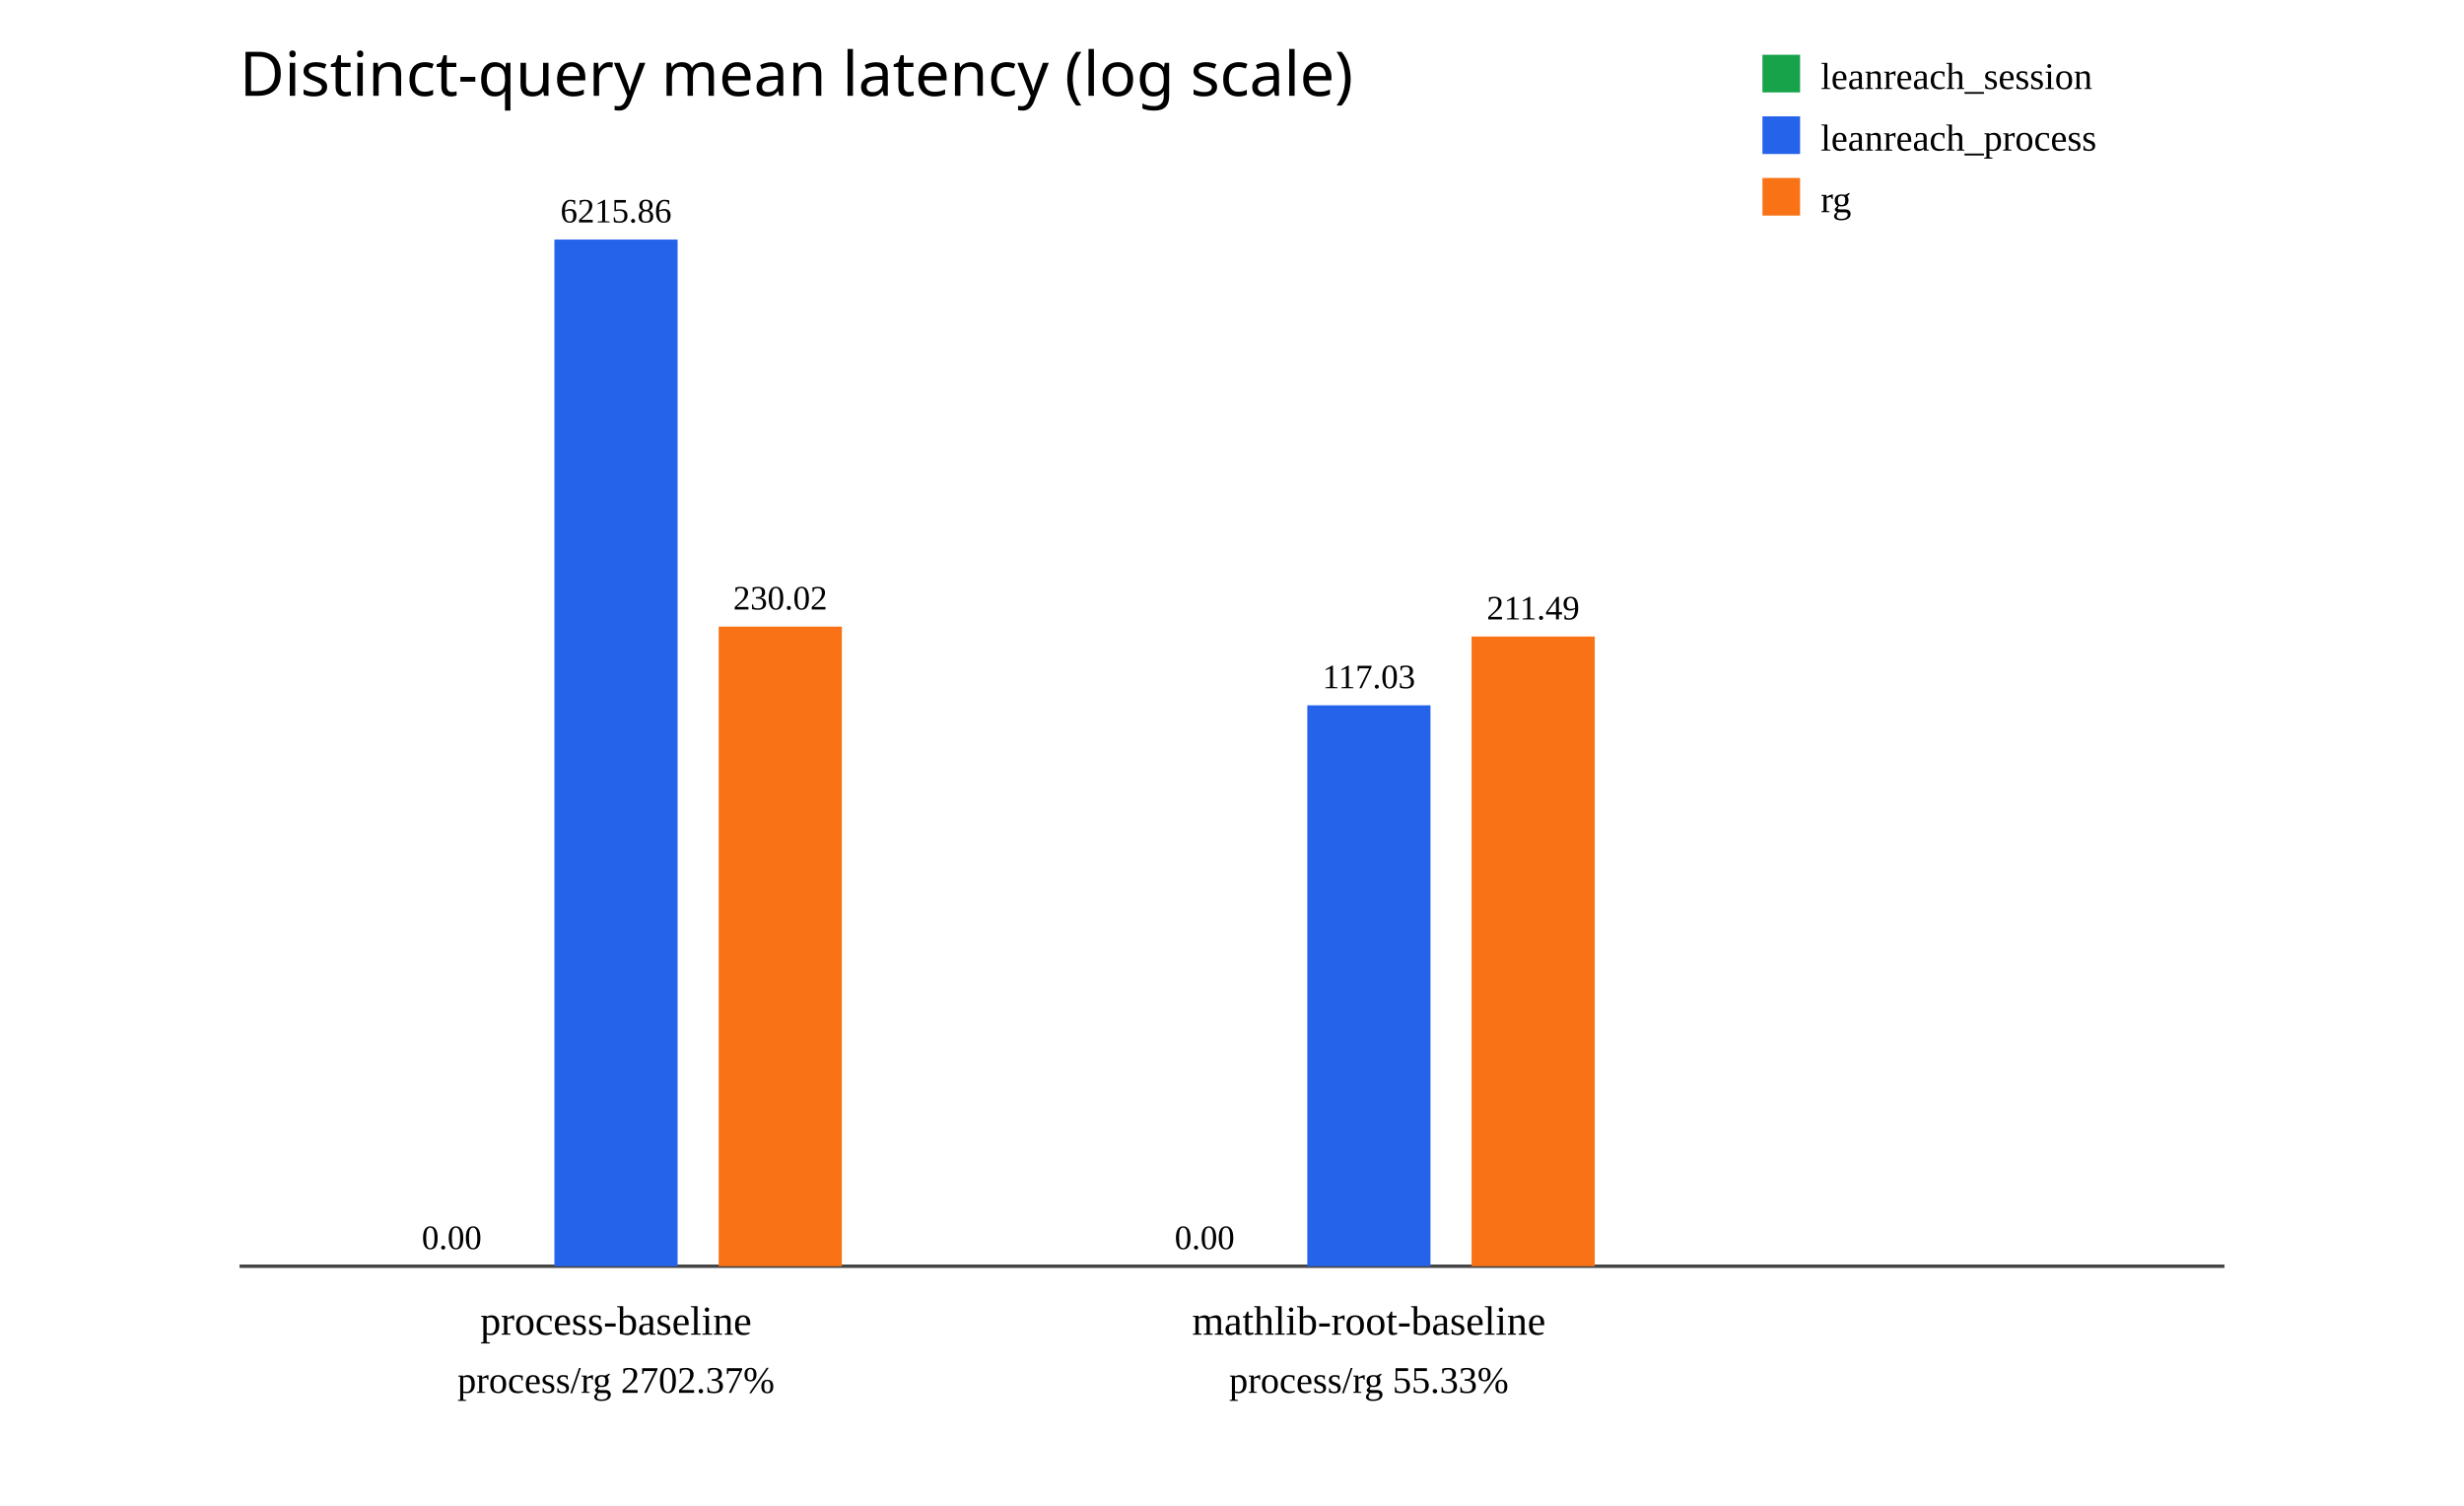
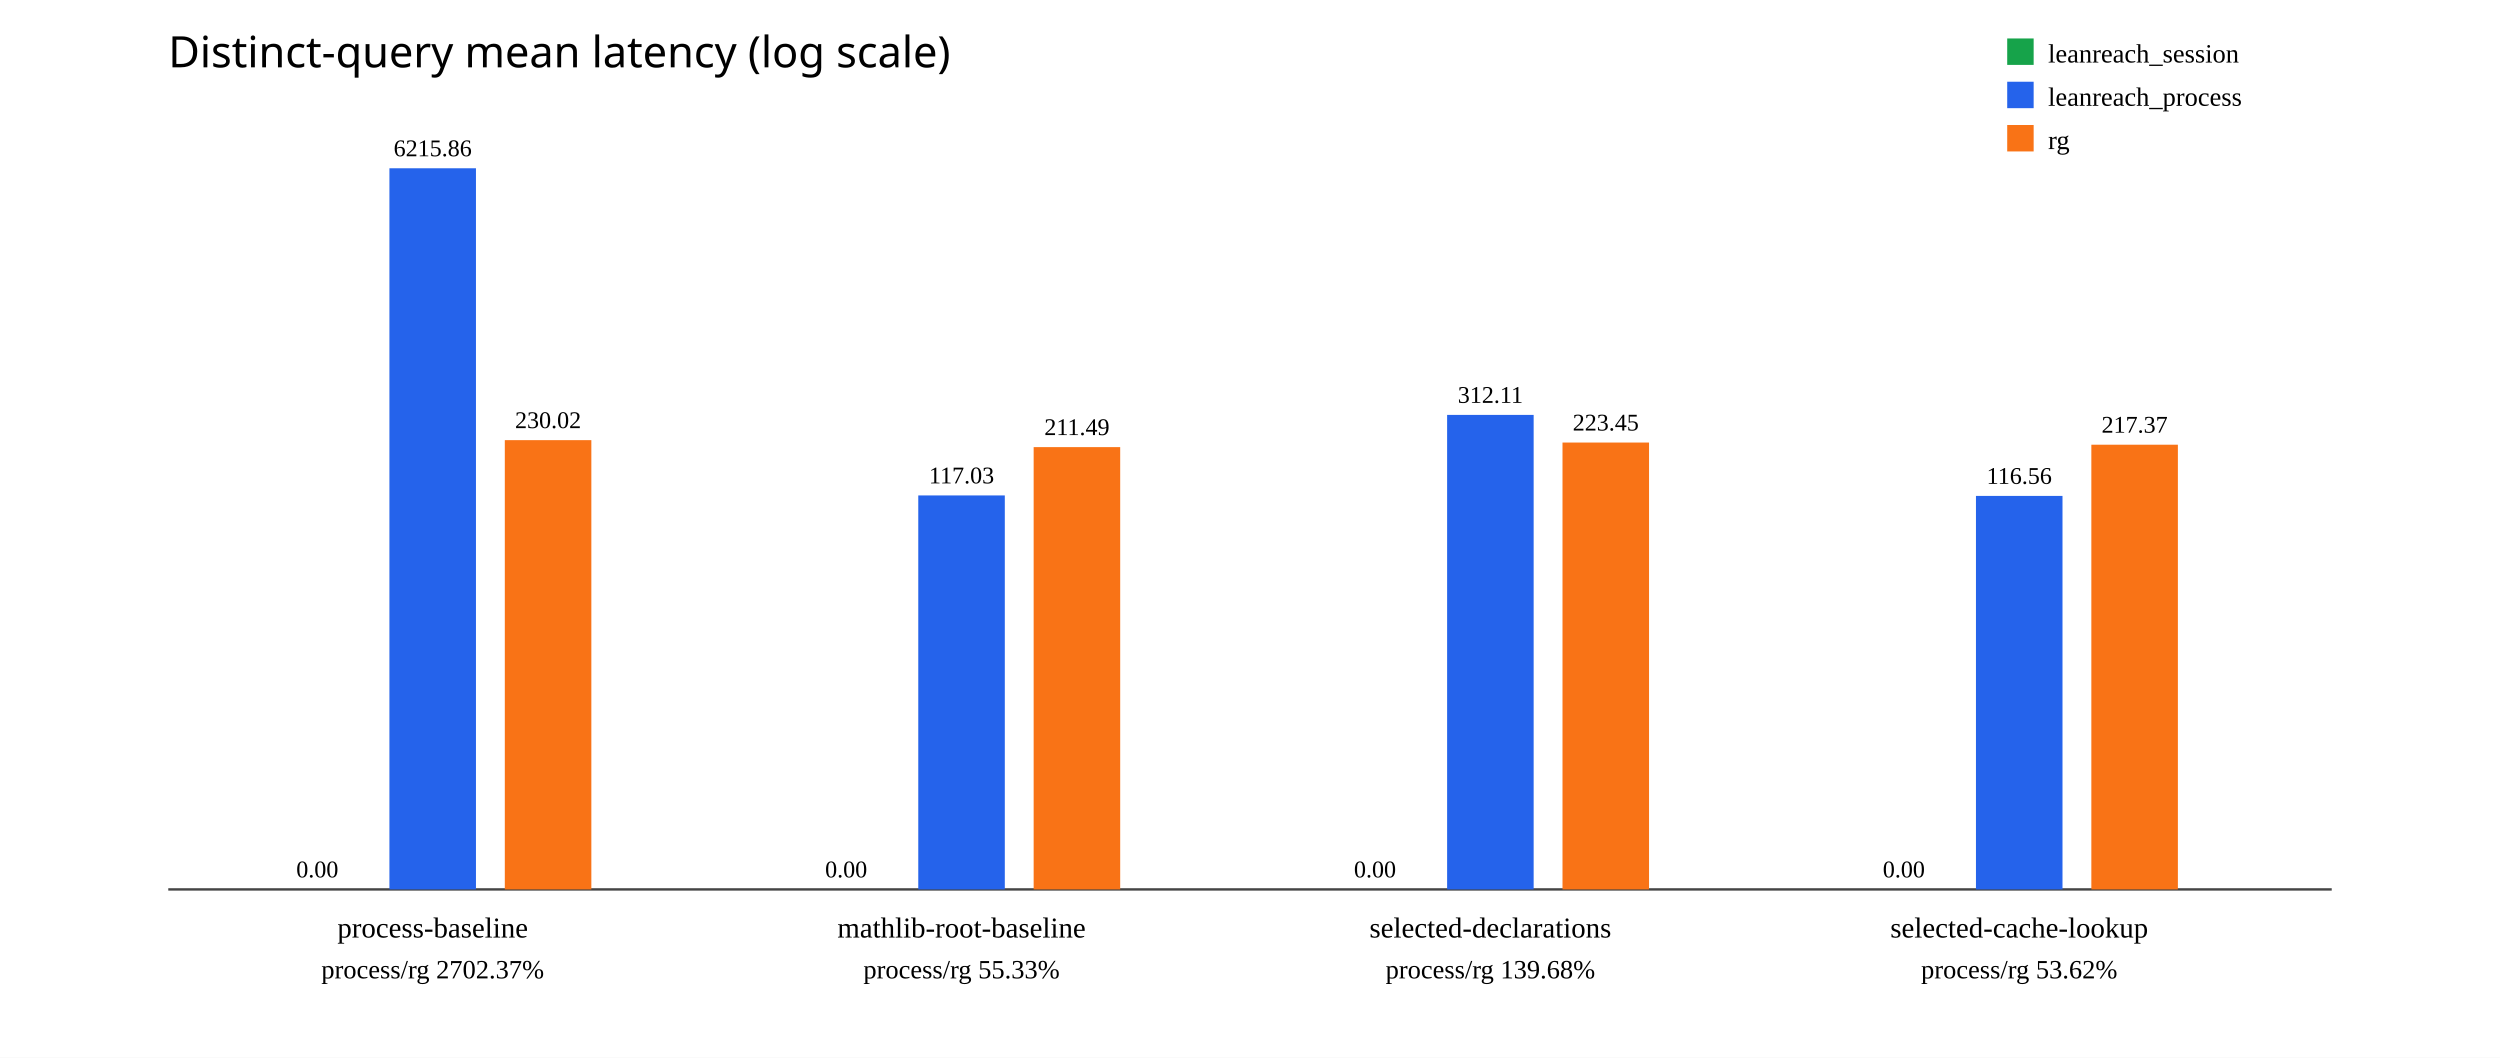
- <svg xmlns="http://www.w3.org/2000/svg" width="720" height="440">
+ <svg xmlns="http://www.w3.org/2000/svg" width="1040" height="440">
  <rect width="100%" height="100%" fill="white" />
  <text x="70" y="28" font-size="18" font-family="sans-serif">Distinct-query mean latency (log scale)</text>
-   <line x1="70" y1="370" x2="650" y2="370" stroke="#444" />
+   <line x1="70" y1="370" x2="970" y2="370" stroke="#444" />
  <rect x="114" y="370.0" width="36" height="0.0" fill="#16a34a" />
  <rect x="162" y="70.0" width="36" height="300.0" fill="#2563eb" />
  <rect x="210" y="183.1" width="36" height="186.9" fill="#f97316" />
  <rect x="334" y="370.0" width="36" height="0.0" fill="#16a34a" />
  <rect x="382" y="206.1" width="36" height="163.9" fill="#2563eb" />
  <rect x="430" y="186.0" width="36" height="184.0" fill="#f97316" />
+   <rect x="554" y="370.0" width="36" height="0.0" fill="#16a34a" />
+   <rect x="602" y="172.6" width="36" height="197.4" fill="#2563eb" />
+   <rect x="650" y="184.1" width="36" height="185.9" fill="#f97316" />
+   <rect x="774" y="370.0" width="36" height="0.0" fill="#16a34a" />
+   <rect x="822" y="206.3" width="36" height="163.7" fill="#2563eb" />
+   <rect x="870" y="185.0" width="36" height="185.0" fill="#f97316" />
  <text x="132" y="365.0" text-anchor="middle" font-size="10">0.00</text>
  <text x="180" y="65.0" text-anchor="middle" font-size="10">6215.86</text>
  <text x="228" y="178.1" text-anchor="middle" font-size="10">230.02</text>
  <text x="180" y="390" text-anchor="middle" font-size="12">process-baseline</text>
  <text x="180" y="407" text-anchor="middle" font-size="11">process/rg 2702.37%</text>
  <text x="352" y="365.0" text-anchor="middle" font-size="10">0.00</text>
  <text x="400" y="201.1" text-anchor="middle" font-size="10">117.03</text>
  <text x="448" y="181.0" text-anchor="middle" font-size="10">211.49</text>
  <text x="400" y="390" text-anchor="middle" font-size="12">mathlib-root-baseline</text>
  <text x="400" y="407" text-anchor="middle" font-size="11">process/rg 55.33%</text>
-   <rect x="515" y="16" width="11" height="11" fill="#16a34a" />
-   <text x="532" y="26" font-size="11">leanreach_session</text>
-   <rect x="515" y="34" width="11" height="11" fill="#2563eb" />
-   <text x="532" y="44" font-size="11">leanreach_process</text>
-   <rect x="515" y="52" width="11" height="11" fill="#f97316" />
-   <text x="532" y="62" font-size="11">rg</text>
+   <text x="572" y="365.0" text-anchor="middle" font-size="10">0.00</text>
+   <text x="620" y="167.6" text-anchor="middle" font-size="10">312.11</text>
+   <text x="668" y="179.1" text-anchor="middle" font-size="10">223.45</text>
+   <text x="620" y="390" text-anchor="middle" font-size="12">selected-declarations</text>
+   <text x="620" y="407" text-anchor="middle" font-size="11">process/rg 139.68%</text>
+   <text x="792" y="365.0" text-anchor="middle" font-size="10">0.00</text>
+   <text x="840" y="201.3" text-anchor="middle" font-size="10">116.56</text>
+   <text x="888" y="180.0" text-anchor="middle" font-size="10">217.37</text>
+   <text x="840" y="390" text-anchor="middle" font-size="12">selected-cache-lookup</text>
+   <text x="840" y="407" text-anchor="middle" font-size="11">process/rg 53.62%</text>
+   <rect x="835" y="16" width="11" height="11" fill="#16a34a" />
+   <text x="852" y="26" font-size="11">leanreach_session</text>
+   <rect x="835" y="34" width="11" height="11" fill="#2563eb" />
+   <text x="852" y="44" font-size="11">leanreach_process</text>
+   <rect x="835" y="52" width="11" height="11" fill="#f97316" />
+   <text x="852" y="62" font-size="11">rg</text>
</svg>
